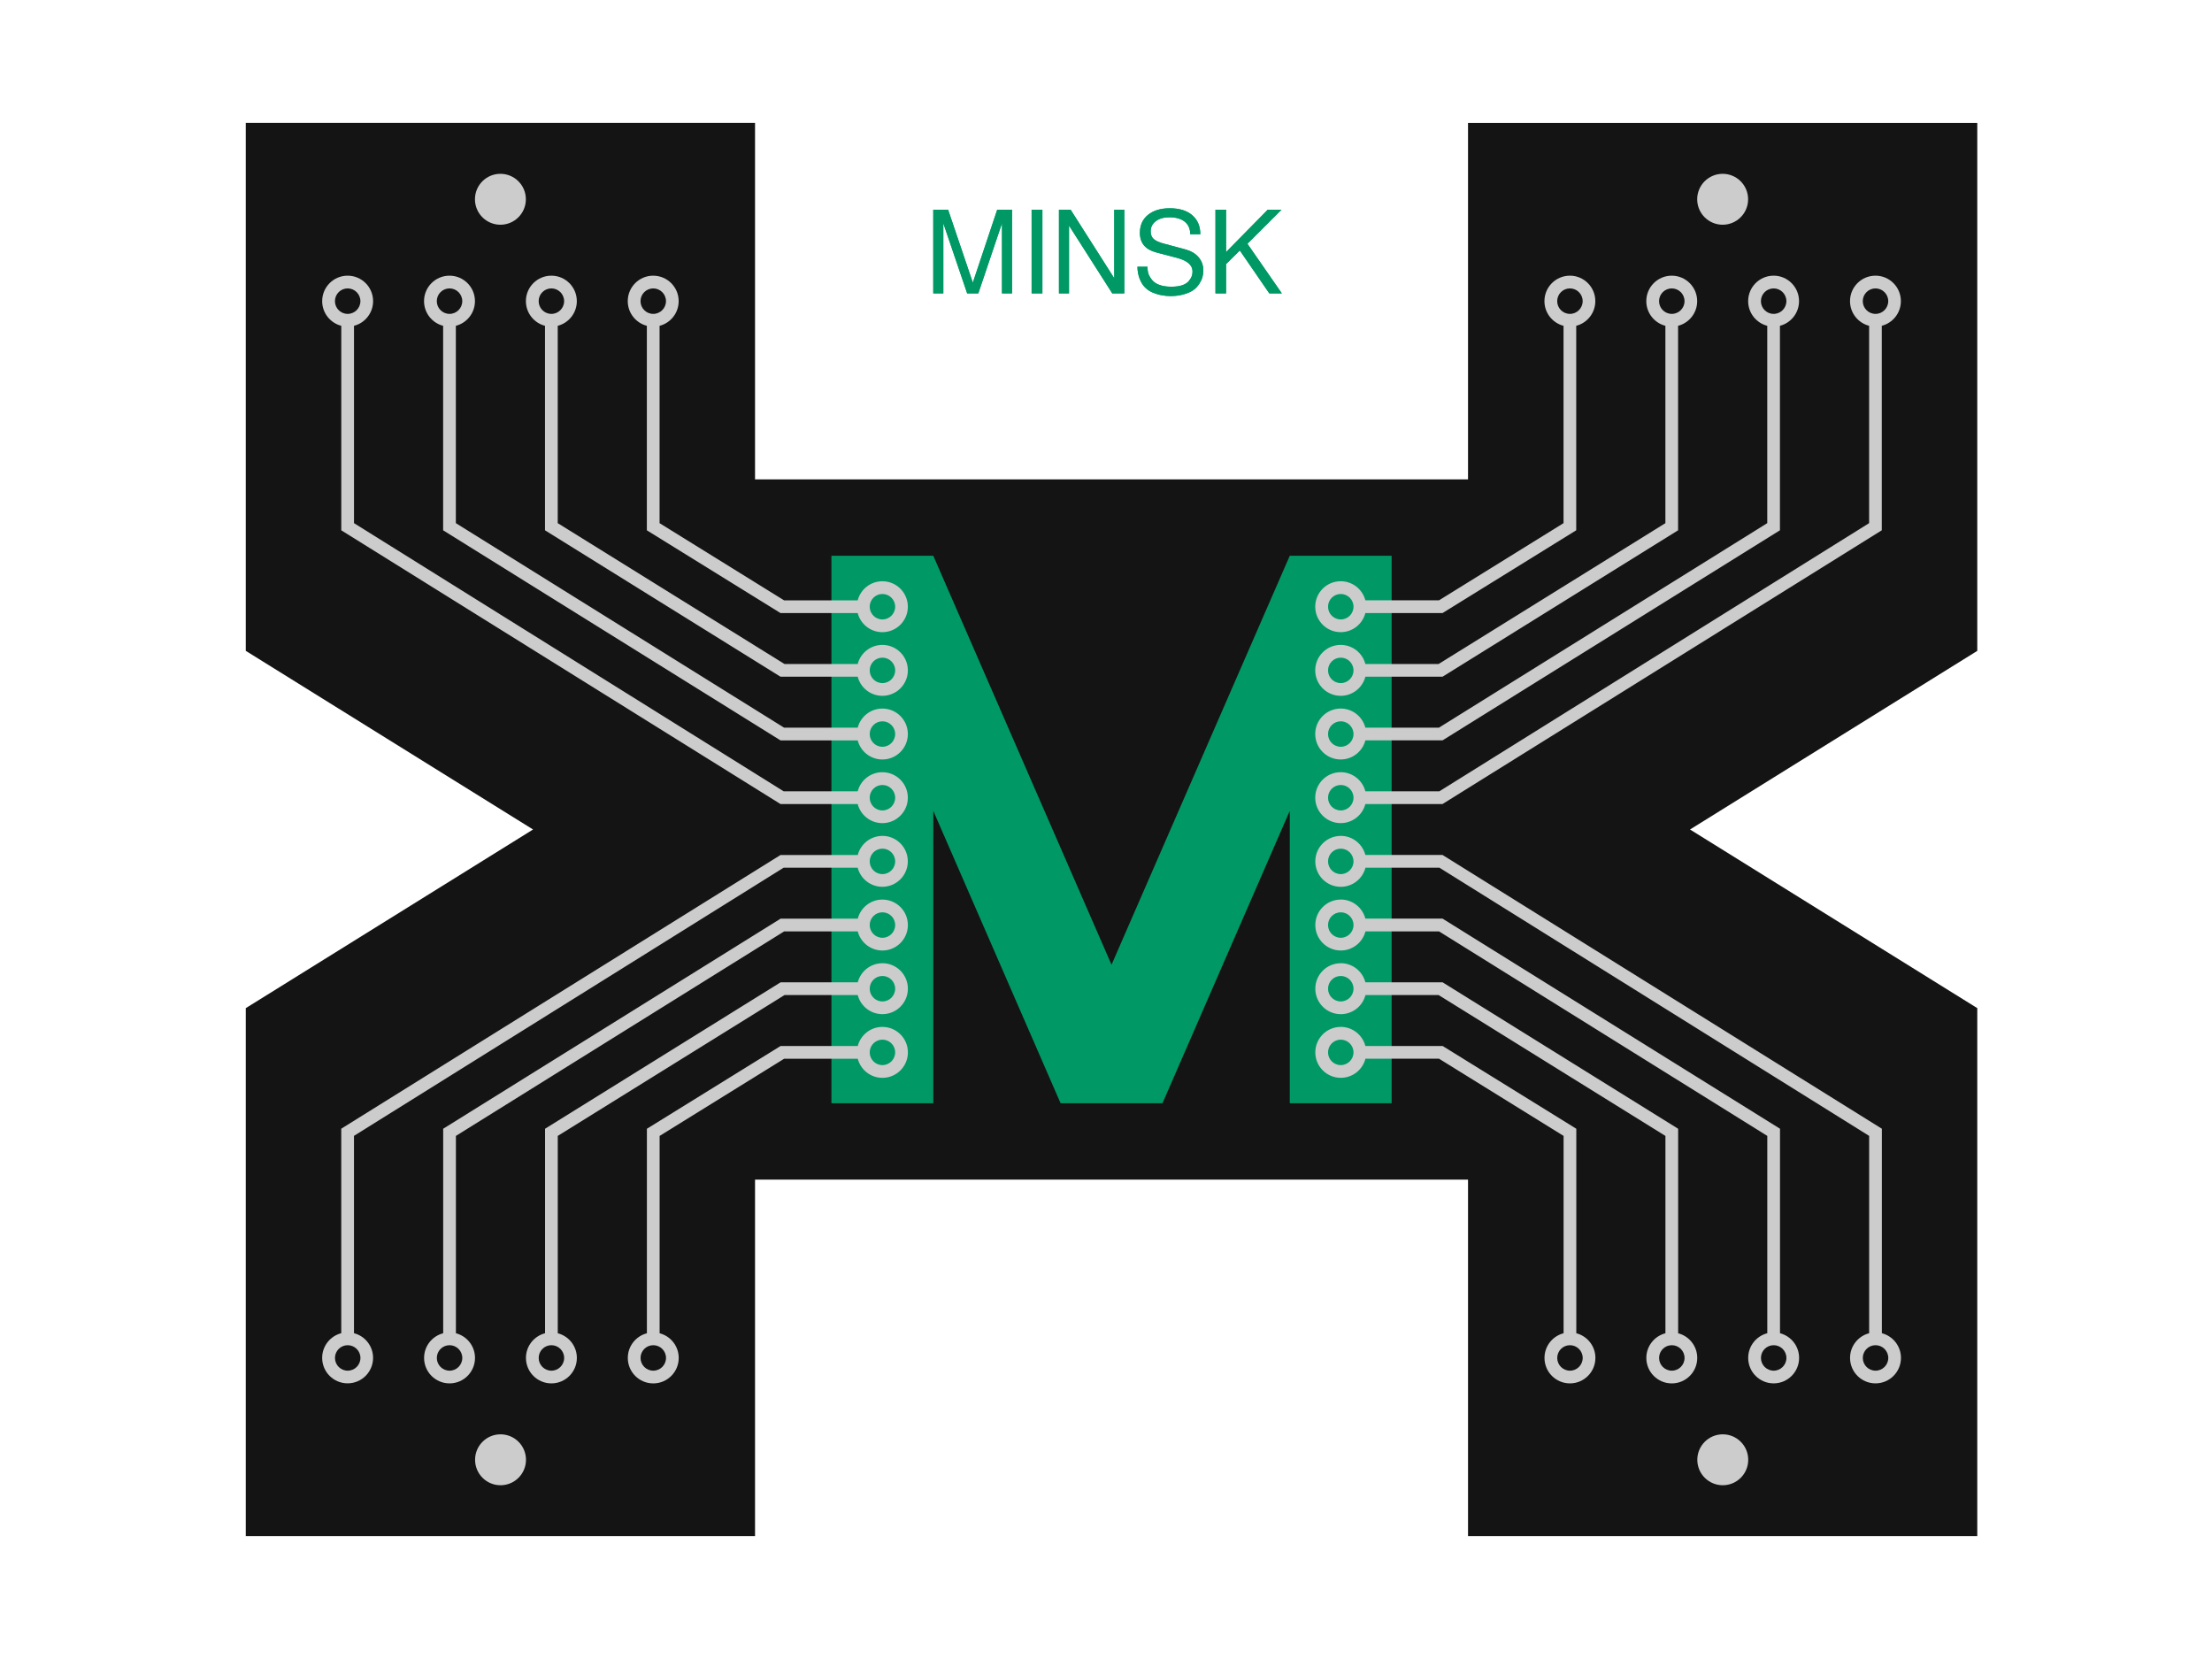
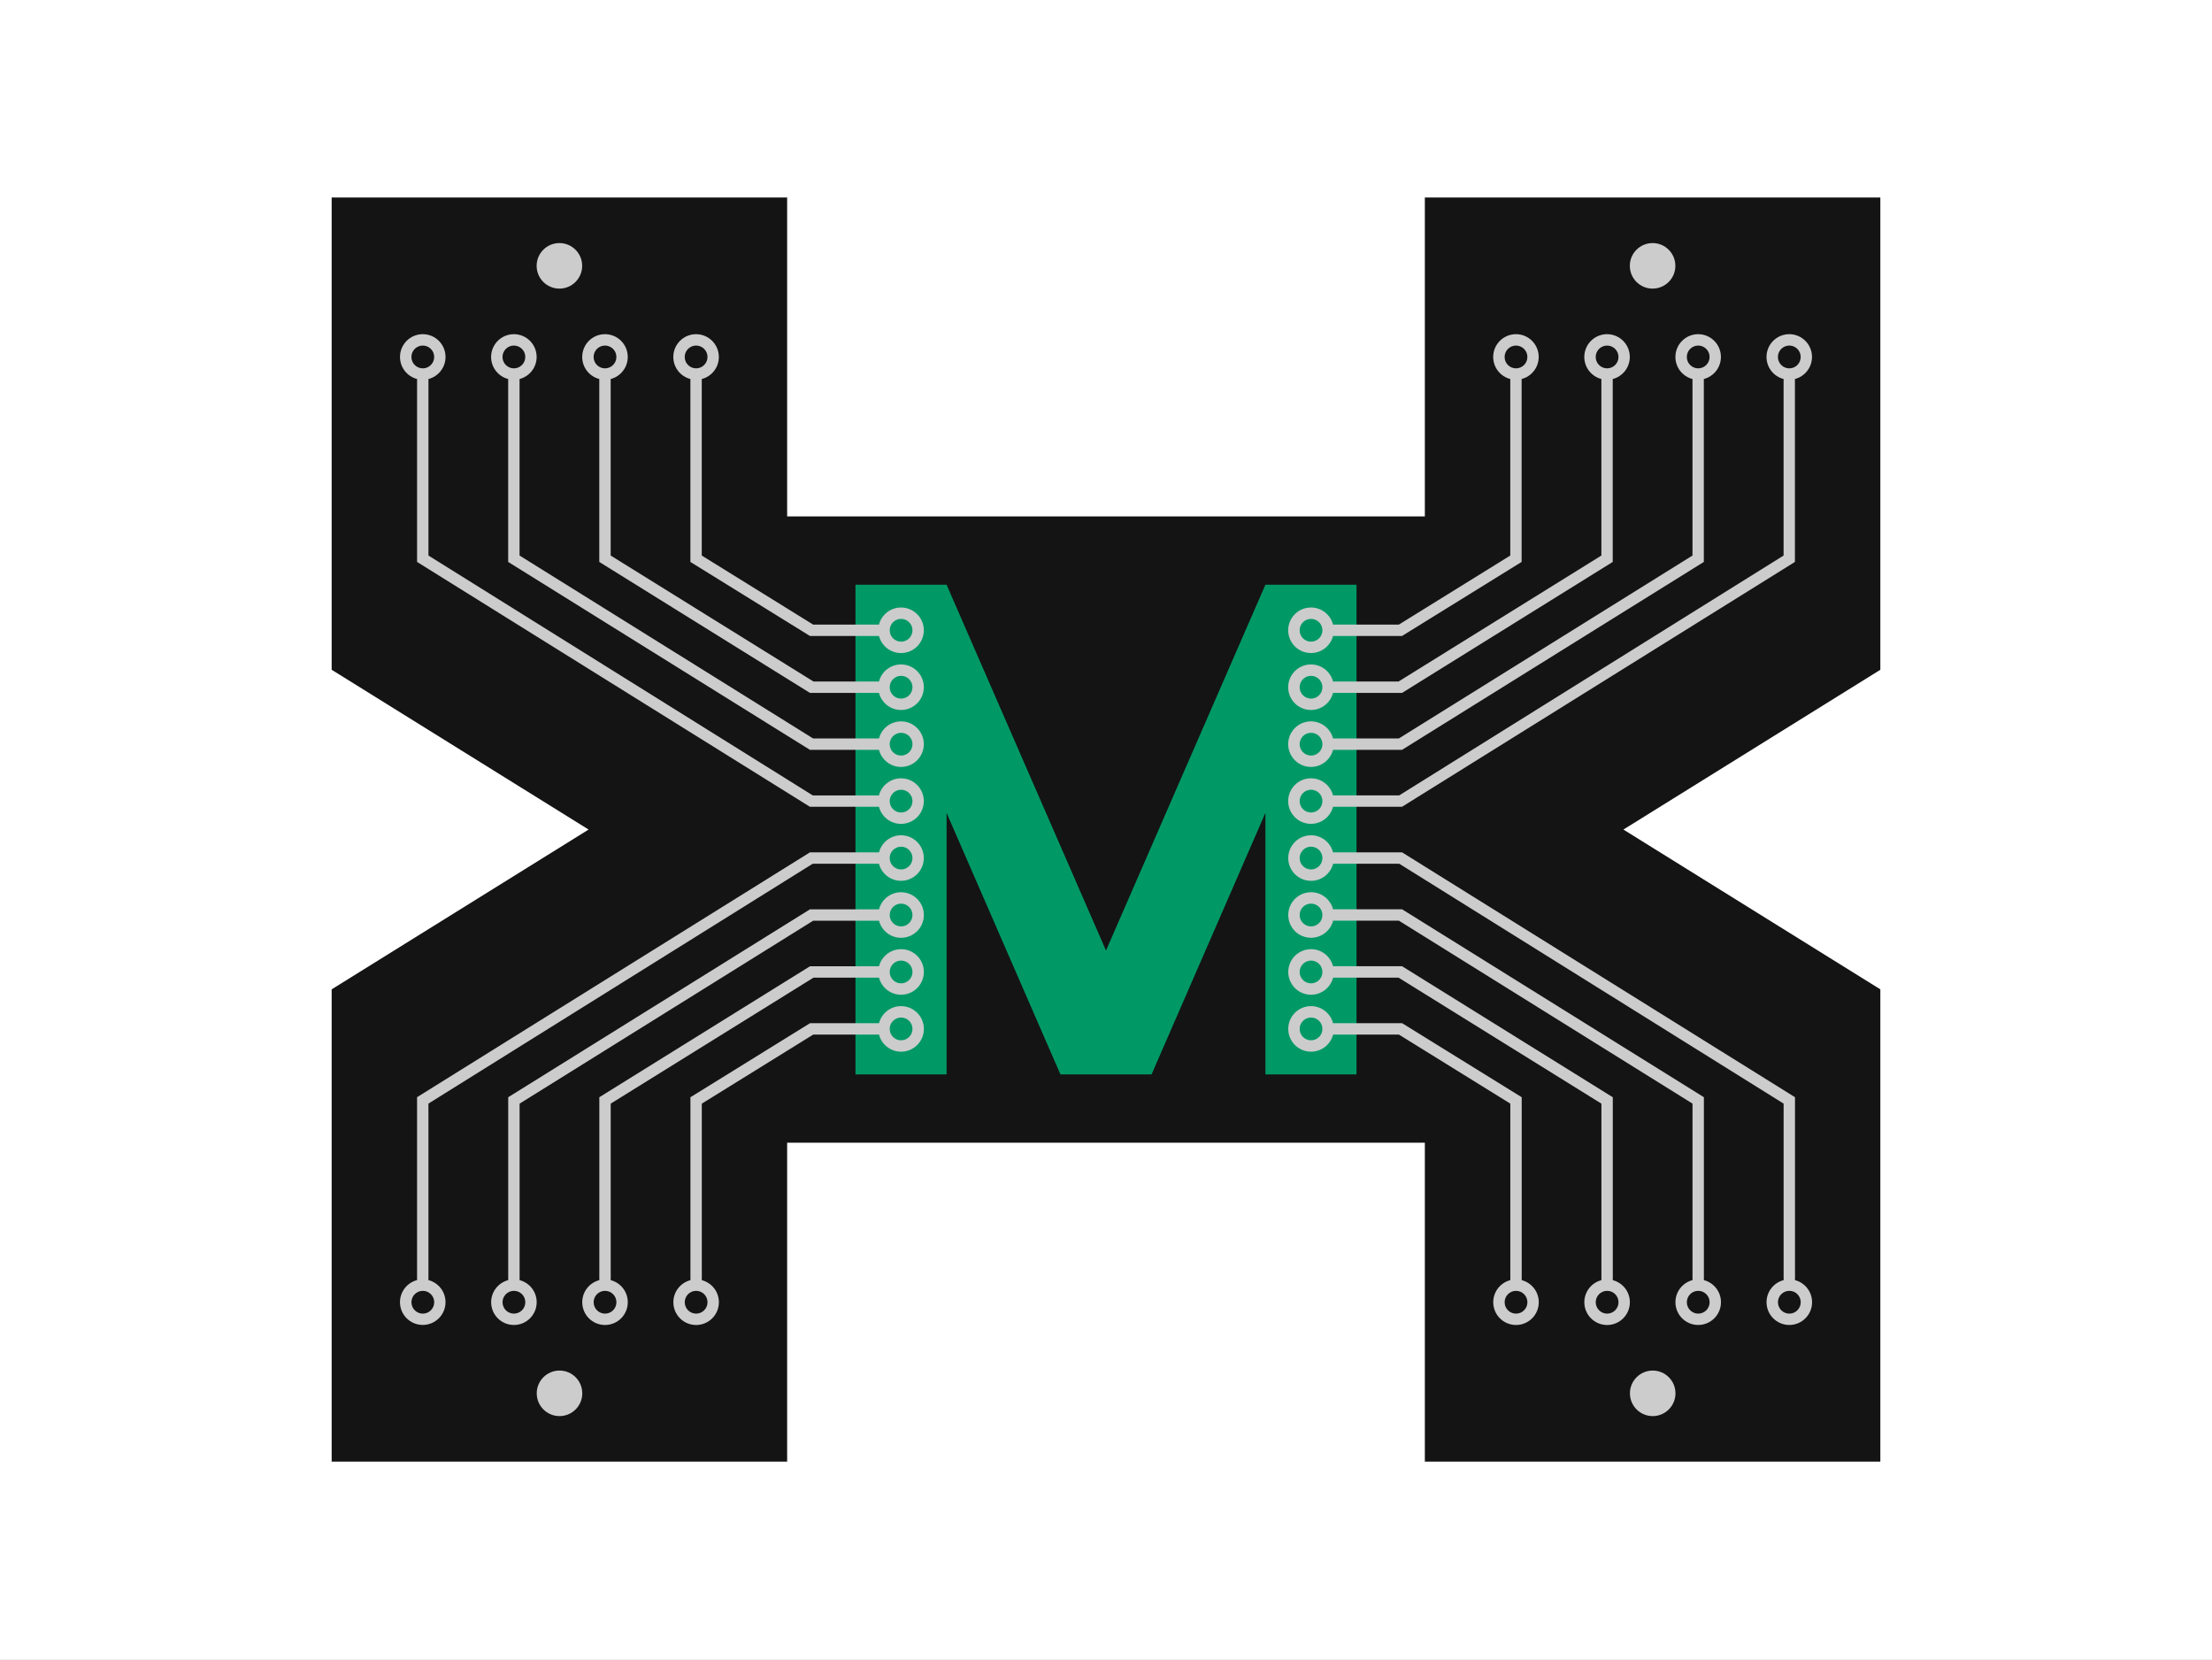
- <svg xmlns="http://www.w3.org/2000/svg" width="180" height="135" id="mhs_logo_black" version="1.1" viewBox="0 0 180 135">
+ <svg xmlns="http://www.w3.org/2000/svg" width="112" height="84" id="mhs_logo_black" version="1.1" viewBox="0 0 112 84">
  <defs id="defs4">
    </defs>
-   <g id="layer1" transform="translate(4.1293829e-6,-917.3621)">
-     <rect style="opacity:1;fill:#ffffff;fill-opacity:1;fill-rule:evenodd;stroke:#ffffff;stroke-width:0;stroke-miterlimit:4;stroke-dasharray:none;stroke-opacity:1" id="rect4703" width="180" height="135" x="-1.8490945e-06" y="917.362" />
-     <g id="g4701" transform="matrix(0.9199943,0,0,0.92,20,91.77723)">
-       <g transform="matrix(1.472626,0,0,1.472626,1.5823815e-6,-488.3384)" id="g4618">
+   <g id="layer1" transform="translate(4.1293829e-6,-968.3621)">
+     <g id="g4599">
+       <rect y="968.362" x="-2.0379834e-06" height="84" width="112" id="rect4703" style="opacity:1;fill:#ffffff;fill-opacity:1;fill-rule:evenodd;stroke:#ffffff;stroke-width:0;stroke-miterlimit:4;stroke-dasharray:none;stroke-opacity:1" />
+       <g transform="matrix(0.7539799,0,0,0.7539846,16.793,263.3117)" id="g4618">
        <path style="fill:#141414;fill-opacity:1;stroke:none;stroke-width:0.408" d="m -3.3832816e-6,948.362 v 31.711 L 17.254,990.803 -3.3832816e-6,1001.533 v 31.711 H 30.588 v -21.412 h 42.824 v 21.412 H 104 v -31.711 L 86.746,990.803 104,980.074 v -31.711 H 73.412 V 969.774 H 30.588 v -21.412 z" id="rect2894-4" />
        <path style="fill:#009966;fill-opacity:1;stroke:none;stroke-width:0.408" d="m 35.176,974.362 v 1.267 31.616 h 6.118 v -17.564 l 7.647,17.564 h 6.118 l 7.647,-17.564 v 17.564 h 6.118 v -31.616 -1.267 H 62.706 L 52,998.928 41.294,974.362 Z" id="rect3816-5" />
        <path style="fill:#cccccc;fill-opacity:1;stroke:none;stroke-width:0.382" d="m 15.294,951.421 c -0.845,0 -1.529,0.685 -1.529,1.529 0,0.845 0.685,1.529 1.529,1.529 0.845,0 1.529,-0.685 1.529,-1.529 0,-0.845 -0.685,-1.529 -1.529,-1.529 z m 73.412,0 c -0.845,0 -1.529,0.685 -1.529,1.529 0,0.845 0.685,1.529 1.529,1.529 0.845,0 1.529,-0.685 1.529,-1.529 0,-0.845 -0.685,-1.529 -1.529,-1.529 z M 6.118,957.539 c -0.845,0 -1.529,0.685 -1.529,1.529 0,0.713 0.487,1.312 1.147,1.482 v 12.283 L 32.118,989.274 h 1.41 3.226 c 0.17,0.66 0.769,1.147 1.482,1.147 0.845,0 1.529,-0.685 1.529,-1.529 0,-0.845 -0.685,-1.529 -1.529,-1.529 -0.713,0 -1.312,0.487 -1.482,1.147 H 32.309 L 6.5,972.403 v -11.853 c 0.66,-0.17 1.147,-0.769 1.147,-1.482 0,-0.845 -0.685,-1.529 -1.529,-1.529 z m 6.118,0 c -0.845,0 -1.529,0.685 -1.529,1.529 0,0.713 0.487,1.312 1.147,1.482 v 12.283 l 20.265,12.618 h 1.434 3.202 c 0.17,0.66 0.769,1.147 1.482,1.147 0.845,0 1.529,-0.685 1.529,-1.529 0,-0.845 -0.685,-1.529 -1.529,-1.529 -0.713,0 -1.312,0.487 -1.482,1.147 H 32.333 L 12.618,972.403 v -11.853 c 0.66,-0.17 1.147,-0.769 1.147,-1.482 0,-0.845 -0.685,-1.529 -1.529,-1.529 z m 6.118,0 c -0.845,0 -1.529,0.685 -1.529,1.529 0,0.713 0.487,1.312 1.147,1.482 v 12.283 l 14.147,8.794 h 1.458 3.178 c 0.17,0.66 0.769,1.147 1.482,1.147 0.845,0 1.529,-0.685 1.529,-1.529 0,-0.845 -0.685,-1.529 -1.529,-1.529 -0.713,0 -1.312,0.487 -1.482,1.147 h -4.397 l -13.621,-8.46 v -11.853 c 0.66,-0.17 1.147,-0.769 1.147,-1.482 0,-0.845 -0.685,-1.529 -1.529,-1.529 z m 6.118,0 c -0.845,0 -1.529,0.685 -1.529,1.529 0,0.713 0.487,1.312 1.147,1.482 v 12.283 l 8.029,4.971 h 1.458 3.178 c 0.17,0.66 0.769,1.147 1.482,1.147 0.845,0 1.529,-0.685 1.529,-1.529 0,-0.845 -0.685,-1.529 -1.529,-1.529 -0.713,0 -1.312,0.487 -1.482,1.147 h -4.421 l -7.48,-4.636 v -11.853 c 0.66,-0.17 1.147,-0.769 1.147,-1.482 0,-0.845 -0.685,-1.529 -1.529,-1.529 z m 55.059,0 c -0.845,0 -1.529,0.685 -1.529,1.529 0,0.713 0.487,1.312 1.147,1.482 v 11.853 l -7.48,4.636 H 67.246 c -0.17,-0.66 -0.769,-1.147 -1.482,-1.147 -0.845,0 -1.529,0.685 -1.529,1.529 0,0.845 0.685,1.529 1.529,1.529 0.713,0 1.312,-0.487 1.482,-1.147 h 3.178 1.458 l 8.029,-4.971 v -12.283 c 0.66,-0.17 1.147,-0.769 1.147,-1.482 0,-0.845 -0.685,-1.529 -1.529,-1.529 z m 6.118,0 c -0.845,0 -1.529,0.685 -1.529,1.529 0,0.713 0.487,1.312 1.147,1.482 v 11.853 l -13.621,8.46 H 67.246 c -0.17,-0.66 -0.769,-1.147 -1.482,-1.147 -0.845,0 -1.529,0.685 -1.529,1.529 0,0.845 0.685,1.529 1.529,1.529 0.713,0 1.312,-0.487 1.482,-1.147 h 3.178 1.458 l 14.147,-8.794 v -12.283 c 0.66,-0.17 1.147,-0.769 1.147,-1.482 0,-0.845 -0.685,-1.529 -1.529,-1.529 z m 6.118,0 c -0.845,0 -1.529,0.685 -1.529,1.529 0,0.713 0.487,1.312 1.147,1.482 v 11.853 L 71.667,984.686 H 67.246 c -0.17,-0.66 -0.769,-1.147 -1.482,-1.147 -0.845,0 -1.529,0.685 -1.529,1.529 0,0.845 0.685,1.529 1.529,1.529 0.713,0 1.312,-0.487 1.482,-1.147 h 3.202 1.434 l 20.265,-12.618 v -12.283 c 0.66,-0.17 1.147,-0.769 1.147,-1.482 0,-0.845 -0.685,-1.529 -1.529,-1.529 z m 6.118,0 c -0.845,0 -1.529,0.685 -1.529,1.529 0,0.713 0.487,1.312 1.147,1.482 v 11.853 L 71.691,988.509 H 67.246 c -0.17,-0.66 -0.769,-1.147 -1.482,-1.147 -0.845,0 -1.529,0.685 -1.529,1.529 0,0.845 0.685,1.529 1.529,1.529 0.713,0 1.312,-0.487 1.482,-1.147 h 3.226 1.41 l 26.382,-16.441 v -12.283 c 0.66,-0.17 1.147,-0.769 1.147,-1.482 0,-0.845 -0.685,-1.529 -1.529,-1.529 z m -91.765,0.765 c 0.422,0 0.765,0.342 0.765,0.765 0,0.422 -0.342,0.765 -0.765,0.765 -0.422,0 -0.765,-0.342 -0.765,-0.765 0,-0.422 0.342,-0.765 0.765,-0.765 z m 6.118,0 c 0.422,0 0.765,0.342 0.765,0.765 0,0.422 -0.342,0.765 -0.765,0.765 -0.422,0 -0.765,-0.342 -0.765,-0.765 0,-0.422 0.342,-0.765 0.765,-0.765 z m 6.118,0 c 0.422,0 0.765,0.342 0.765,0.765 0,0.422 -0.342,0.765 -0.765,0.765 -0.422,0 -0.765,-0.342 -0.765,-0.765 0,-0.422 0.342,-0.765 0.765,-0.765 z m 6.118,0 c 0.422,0 0.765,0.342 0.765,0.765 0,0.422 -0.342,0.765 -0.765,0.765 -0.422,0 -0.765,-0.342 -0.765,-0.765 0,-0.422 0.342,-0.765 0.765,-0.765 z m 55.059,0 c 0.422,0 0.765,0.342 0.765,0.765 0,0.422 -0.342,0.765 -0.765,0.765 -0.422,0 -0.765,-0.342 -0.765,-0.765 0,-0.422 0.342,-0.765 0.765,-0.765 z m 6.118,0 c 0.422,0 0.765,0.342 0.765,0.765 0,0.422 -0.342,0.765 -0.765,0.765 -0.422,0 -0.765,-0.342 -0.765,-0.765 0,-0.422 0.342,-0.765 0.765,-0.765 z m 6.118,0 c 0.422,0 0.765,0.342 0.765,0.765 0,0.422 -0.342,0.765 -0.765,0.765 -0.422,0 -0.765,-0.342 -0.765,-0.765 0,-0.422 0.342,-0.765 0.765,-0.765 z m 6.118,0 c 0.422,0 0.765,0.342 0.765,0.765 0,0.422 -0.342,0.765 -0.765,0.765 -0.422,0 -0.765,-0.342 -0.765,-0.765 0,-0.422 0.342,-0.765 0.765,-0.765 z m -59.647,18.353 c 0.422,0 0.765,0.342 0.765,0.765 0,0.422 -0.342,0.765 -0.765,0.765 -0.422,0 -0.765,-0.342 -0.765,-0.765 0,-0.422 0.342,-0.765 0.765,-0.765 z m 27.529,0 c 0.422,0 0.765,0.342 0.765,0.765 0,0.422 -0.342,0.765 -0.765,0.765 -0.422,0 -0.765,-0.342 -0.765,-0.765 0,-0.422 0.342,-0.765 0.765,-0.765 z m -27.529,3.824 c 0.422,0 0.765,0.342 0.765,0.765 0,0.422 -0.342,0.765 -0.765,0.765 -0.422,0 -0.765,-0.342 -0.765,-0.765 0,-0.422 0.342,-0.765 0.765,-0.765 z m 27.529,0 c 0.422,0 0.765,0.342 0.765,0.765 0,0.422 -0.342,0.765 -0.765,0.765 -0.422,0 -0.765,-0.342 -0.765,-0.765 0,-0.422 0.342,-0.765 0.765,-0.765 z m -27.529,3.824 c 0.422,0 0.765,0.342 0.765,0.765 0,0.422 -0.342,0.765 -0.765,0.765 -0.422,0 -0.765,-0.342 -0.765,-0.765 0,-0.422 0.342,-0.765 0.765,-0.765 z m 27.529,0 c 0.422,0 0.765,0.342 0.765,0.765 0,0.422 -0.342,0.765 -0.765,0.765 -0.422,0 -0.765,-0.342 -0.765,-0.765 0,-0.422 0.342,-0.765 0.765,-0.765 z m -27.529,3.824 c 0.422,0 0.765,0.342 0.765,0.765 0,0.422 -0.342,0.765 -0.765,0.765 -0.422,0 -0.765,-0.342 -0.765,-0.765 0,-0.422 0.342,-0.765 0.765,-0.765 z m 27.529,0 c 0.422,0 0.765,0.342 0.765,0.765 0,0.422 -0.342,0.765 -0.765,0.765 -0.422,0 -0.765,-0.342 -0.765,-0.765 0,-0.422 0.342,-0.765 0.765,-0.765 z m -27.529,3.059 c -0.713,0 -1.312,0.487 -1.482,1.147 H 33.528 32.118 L 5.735,1008.774 v 12.283 c -0.66,0.17 -1.147,0.769 -1.147,1.482 0,0.845 0.685,1.529 1.529,1.529 0.845,0 1.529,-0.685 1.529,-1.529 0,-0.713 -0.487,-1.312 -1.147,-1.482 v -11.853 l 25.809,-16.107 h 4.445 c 0.17,0.66 0.769,1.147 1.482,1.147 0.845,0 1.529,-0.685 1.529,-1.529 0,-0.845 -0.685,-1.529 -1.529,-1.529 z m 27.529,0 c -0.845,0 -1.529,0.685 -1.529,1.529 0,0.845 0.685,1.529 1.529,1.529 0.713,0 1.312,-0.487 1.482,-1.147 h 4.445 l 25.809,16.107 v 11.853 c -0.66,0.17 -1.147,0.769 -1.147,1.482 0,0.845 0.685,1.529 1.529,1.529 0.845,0 1.529,-0.685 1.529,-1.529 0,-0.713 -0.487,-1.312 -1.147,-1.482 v -12.283 L 71.882,992.333 H 70.472 67.246 c -0.17,-0.66 -0.769,-1.147 -1.482,-1.147 z m -27.529,0.765 c 0.422,0 0.765,0.342 0.765,0.765 0,0.422 -0.342,0.765 -0.765,0.765 -0.422,0 -0.765,-0.342 -0.765,-0.765 0,-0.422 0.342,-0.765 0.765,-0.765 z m 27.529,0 c 0.422,0 0.765,0.342 0.765,0.765 0,0.422 -0.342,0.765 -0.765,0.765 -0.422,0 -0.765,-0.342 -0.765,-0.765 0,-0.422 0.342,-0.765 0.765,-0.765 z m -27.529,3.059 c -0.713,0 -1.312,0.487 -1.482,1.147 h -3.202 -1.434 l -20.265,12.618 v 12.283 c -0.66,0.17 -1.147,0.769 -1.147,1.482 0,0.845 0.685,1.529 1.529,1.529 0.845,0 1.529,-0.685 1.529,-1.529 0,-0.713 -0.487,-1.312 -1.147,-1.482 v -11.853 l 19.715,-12.283 h 4.421 c 0.17,0.66 0.769,1.147 1.482,1.147 0.845,0 1.529,-0.685 1.529,-1.529 0,-0.845 -0.685,-1.529 -1.529,-1.529 z m 27.529,0 c -0.845,0 -1.529,0.685 -1.529,1.529 0,0.845 0.685,1.529 1.529,1.529 0.713,0 1.312,-0.487 1.482,-1.147 h 4.421 l 19.715,12.283 v 11.853 c -0.66,0.17 -1.147,0.769 -1.147,1.482 0,0.845 0.685,1.529 1.529,1.529 0.845,0 1.529,-0.685 1.529,-1.529 0,-0.713 -0.487,-1.312 -1.147,-1.482 v -12.283 L 71.882,996.156 H 70.449 67.246 c -0.17,-0.66 -0.769,-1.147 -1.482,-1.147 z m -27.529,0.765 c 0.422,0 0.765,0.342 0.765,0.765 0,0.422 -0.342,0.765 -0.765,0.765 -0.422,0 -0.765,-0.342 -0.765,-0.765 0,-0.422 0.342,-0.765 0.765,-0.765 z m 27.529,0 c 0.422,0 0.765,0.342 0.765,0.765 0,0.422 -0.342,0.765 -0.765,0.765 -0.422,0 -0.765,-0.342 -0.765,-0.765 0,-0.422 0.342,-0.765 0.765,-0.765 z m -27.529,3.059 c -0.713,0 -1.312,0.487 -1.482,1.147 h -3.178 -1.458 l -14.147,8.794 v 12.283 c -0.66,0.17 -1.147,0.769 -1.147,1.482 0,0.845 0.685,1.529 1.529,1.529 0.845,0 1.529,-0.685 1.529,-1.529 0,-0.713 -0.487,-1.312 -1.147,-1.482 v -11.853 l 13.621,-8.46 h 4.397 c 0.17,0.66 0.769,1.147 1.482,1.147 0.845,0 1.529,-0.685 1.529,-1.53 0,-0.845 -0.685,-1.529 -1.529,-1.529 z m 27.529,0 c -0.845,0 -1.529,0.685 -1.529,1.529 0,0.845 0.685,1.53 1.529,1.53 0.713,0 1.312,-0.487 1.482,-1.147 h 4.397 l 13.621,8.46 v 11.853 c -0.66,0.17 -1.147,0.769 -1.147,1.482 0,0.845 0.685,1.529 1.529,1.529 0.845,0 1.529,-0.685 1.529,-1.529 0,-0.713 -0.487,-1.312 -1.147,-1.482 v -12.283 L 71.882,999.98 H 70.425 67.246 c -0.17,-0.66 -0.769,-1.147 -1.482,-1.147 z m -27.529,0.765 c 0.422,0 0.765,0.342 0.765,0.765 0,0.422 -0.342,0.765 -0.765,0.765 -0.422,0 -0.765,-0.342 -0.765,-0.765 0,-0.422 0.342,-0.765 0.765,-0.765 z m 27.529,0 c 0.422,0 0.765,0.342 0.765,0.765 0,0.422 -0.342,0.765 -0.765,0.765 -0.422,0 -0.765,-0.342 -0.765,-0.765 0,-0.422 0.342,-0.765 0.765,-0.765 z m -27.529,3.059 c -0.713,0 -1.312,0.487 -1.482,1.147 h -3.178 -1.458 l -8.029,4.971 v 12.283 c -0.66,0.17 -1.147,0.769 -1.147,1.482 0,0.845 0.685,1.529 1.529,1.529 0.845,0 1.529,-0.685 1.529,-1.529 0,-0.713 -0.487,-1.312 -1.147,-1.482 v -11.853 l 7.48,-4.636 h 4.421 c 0.17,0.66 0.769,1.147 1.482,1.147 0.845,0 1.529,-0.685 1.529,-1.529 0,-0.845 -0.685,-1.529 -1.529,-1.529 z m 27.529,0 c -0.845,0 -1.529,0.685 -1.529,1.529 0,0.845 0.685,1.529 1.529,1.529 0.713,0 1.312,-0.487 1.482,-1.147 h 4.421 l 7.48,4.636 v 11.853 c -0.66,0.17 -1.147,0.769 -1.147,1.482 0,0.845 0.685,1.529 1.529,1.529 0.845,0 1.529,-0.685 1.529,-1.529 0,-0.713 -0.487,-1.312 -1.147,-1.482 v -12.283 l -8.029,-4.971 H 70.425 67.246 c -0.17,-0.66 -0.769,-1.147 -1.482,-1.147 z m -27.529,0.765 c 0.422,0 0.765,0.342 0.765,0.765 0,0.422 -0.342,0.765 -0.765,0.765 -0.422,0 -0.765,-0.342 -0.765,-0.765 0,-0.422 0.342,-0.765 0.765,-0.765 z m 27.529,0 c 0.422,0 0.765,0.342 0.765,0.765 0,0.422 -0.342,0.765 -0.765,0.765 -0.422,0 -0.765,-0.342 -0.765,-0.765 0,-0.422 0.342,-0.765 0.765,-0.765 z m -59.647,18.353 c 0.422,0 0.765,0.342 0.765,0.765 0,0.422 -0.342,0.765 -0.765,0.765 -0.422,0 -0.765,-0.342 -0.765,-0.765 0,-0.422 0.342,-0.765 0.765,-0.765 z m 6.118,0 c 0.422,0 0.765,0.342 0.765,0.765 0,0.422 -0.342,0.765 -0.765,0.765 -0.422,0 -0.765,-0.342 -0.765,-0.765 0,-0.422 0.342,-0.765 0.765,-0.765 z m 6.118,0 c 0.422,0 0.765,0.342 0.765,0.765 0,0.422 -0.342,0.765 -0.765,0.765 -0.422,0 -0.765,-0.342 -0.765,-0.765 0,-0.422 0.342,-0.765 0.765,-0.765 z m 6.118,0 c 0.422,0 0.765,0.342 0.765,0.765 0,0.422 -0.342,0.765 -0.765,0.765 -0.422,0 -0.765,-0.342 -0.765,-0.765 0,-0.422 0.342,-0.765 0.765,-0.765 z m 55.059,0 c 0.422,0 0.765,0.342 0.765,0.765 0,0.422 -0.342,0.765 -0.765,0.765 -0.422,0 -0.765,-0.342 -0.765,-0.765 0,-0.422 0.342,-0.765 0.765,-0.765 z m 6.118,0 c 0.422,0 0.765,0.342 0.765,0.765 0,0.422 -0.342,0.765 -0.765,0.765 -0.422,0 -0.765,-0.342 -0.765,-0.765 0,-0.422 0.342,-0.765 0.765,-0.765 z m 6.118,0 c 0.422,0 0.765,0.342 0.765,0.765 0,0.422 -0.342,0.765 -0.765,0.765 -0.422,0 -0.765,-0.342 -0.765,-0.765 0,-0.422 0.342,-0.765 0.765,-0.765 z m 6.118,0 c 0.422,0 0.765,0.342 0.765,0.765 0,0.422 -0.342,0.765 -0.765,0.765 -0.422,0 -0.765,-0.342 -0.765,-0.765 0,-0.422 0.342,-0.765 0.765,-0.765 z m -82.588,5.353 c -0.845,0 -1.529,0.685 -1.529,1.529 0,0.845 0.685,1.529 1.529,1.529 0.845,0 1.529,-0.685 1.529,-1.529 0,-0.845 -0.685,-1.529 -1.529,-1.529 z m 73.412,0 c -0.845,0 -1.529,0.685 -1.529,1.529 0,0.845 0.685,1.529 1.529,1.529 0.845,0 1.529,-0.685 1.529,-1.529 0,-0.845 -0.685,-1.529 -1.529,-1.529 z" id="path2898-9-5" />
      </g>
-       <text id="text3269" y="923.332" x="59.998" style="font-style:normal;font-weight:normal;font-size:7.207px;line-height:0%;font-family:sans-serif;letter-spacing:0px;word-spacing:0px;fill:#009966;fill-opacity:1;stroke:none;stroke-width:0.601" xml:space="preserve">
-         <tspan style="font-style:normal;font-variant:normal;font-weight:normal;font-stretch:normal;font-size:10.163px;line-height:1.25;font-family:FreeSans;-inkscape-font-specification:FreeSans;stroke-width:0.601" y="923.332" x="59.998" id="tspan3271">MINSK</tspan>
-       </text>
-       <text xml:space="preserve" style="font-style:normal;font-weight:normal;font-size:7.207px;line-height:0%;font-family:sans-serif;letter-spacing:0px;word-spacing:0px;fill:#009966;fill-opacity:1;stroke:none;stroke-width:0.601" x="59.998" y="923.332" id="text4691">
-         <tspan id="tspan4689" x="59.998" y="923.332" style="font-style:normal;font-variant:normal;font-weight:normal;font-stretch:normal;font-size:10.163px;line-height:1.25;font-family:FreeSans;-inkscape-font-specification:FreeSans;stroke-width:0.601">MINSK</tspan>
-       </text>
    </g>
  </g>
</svg>
